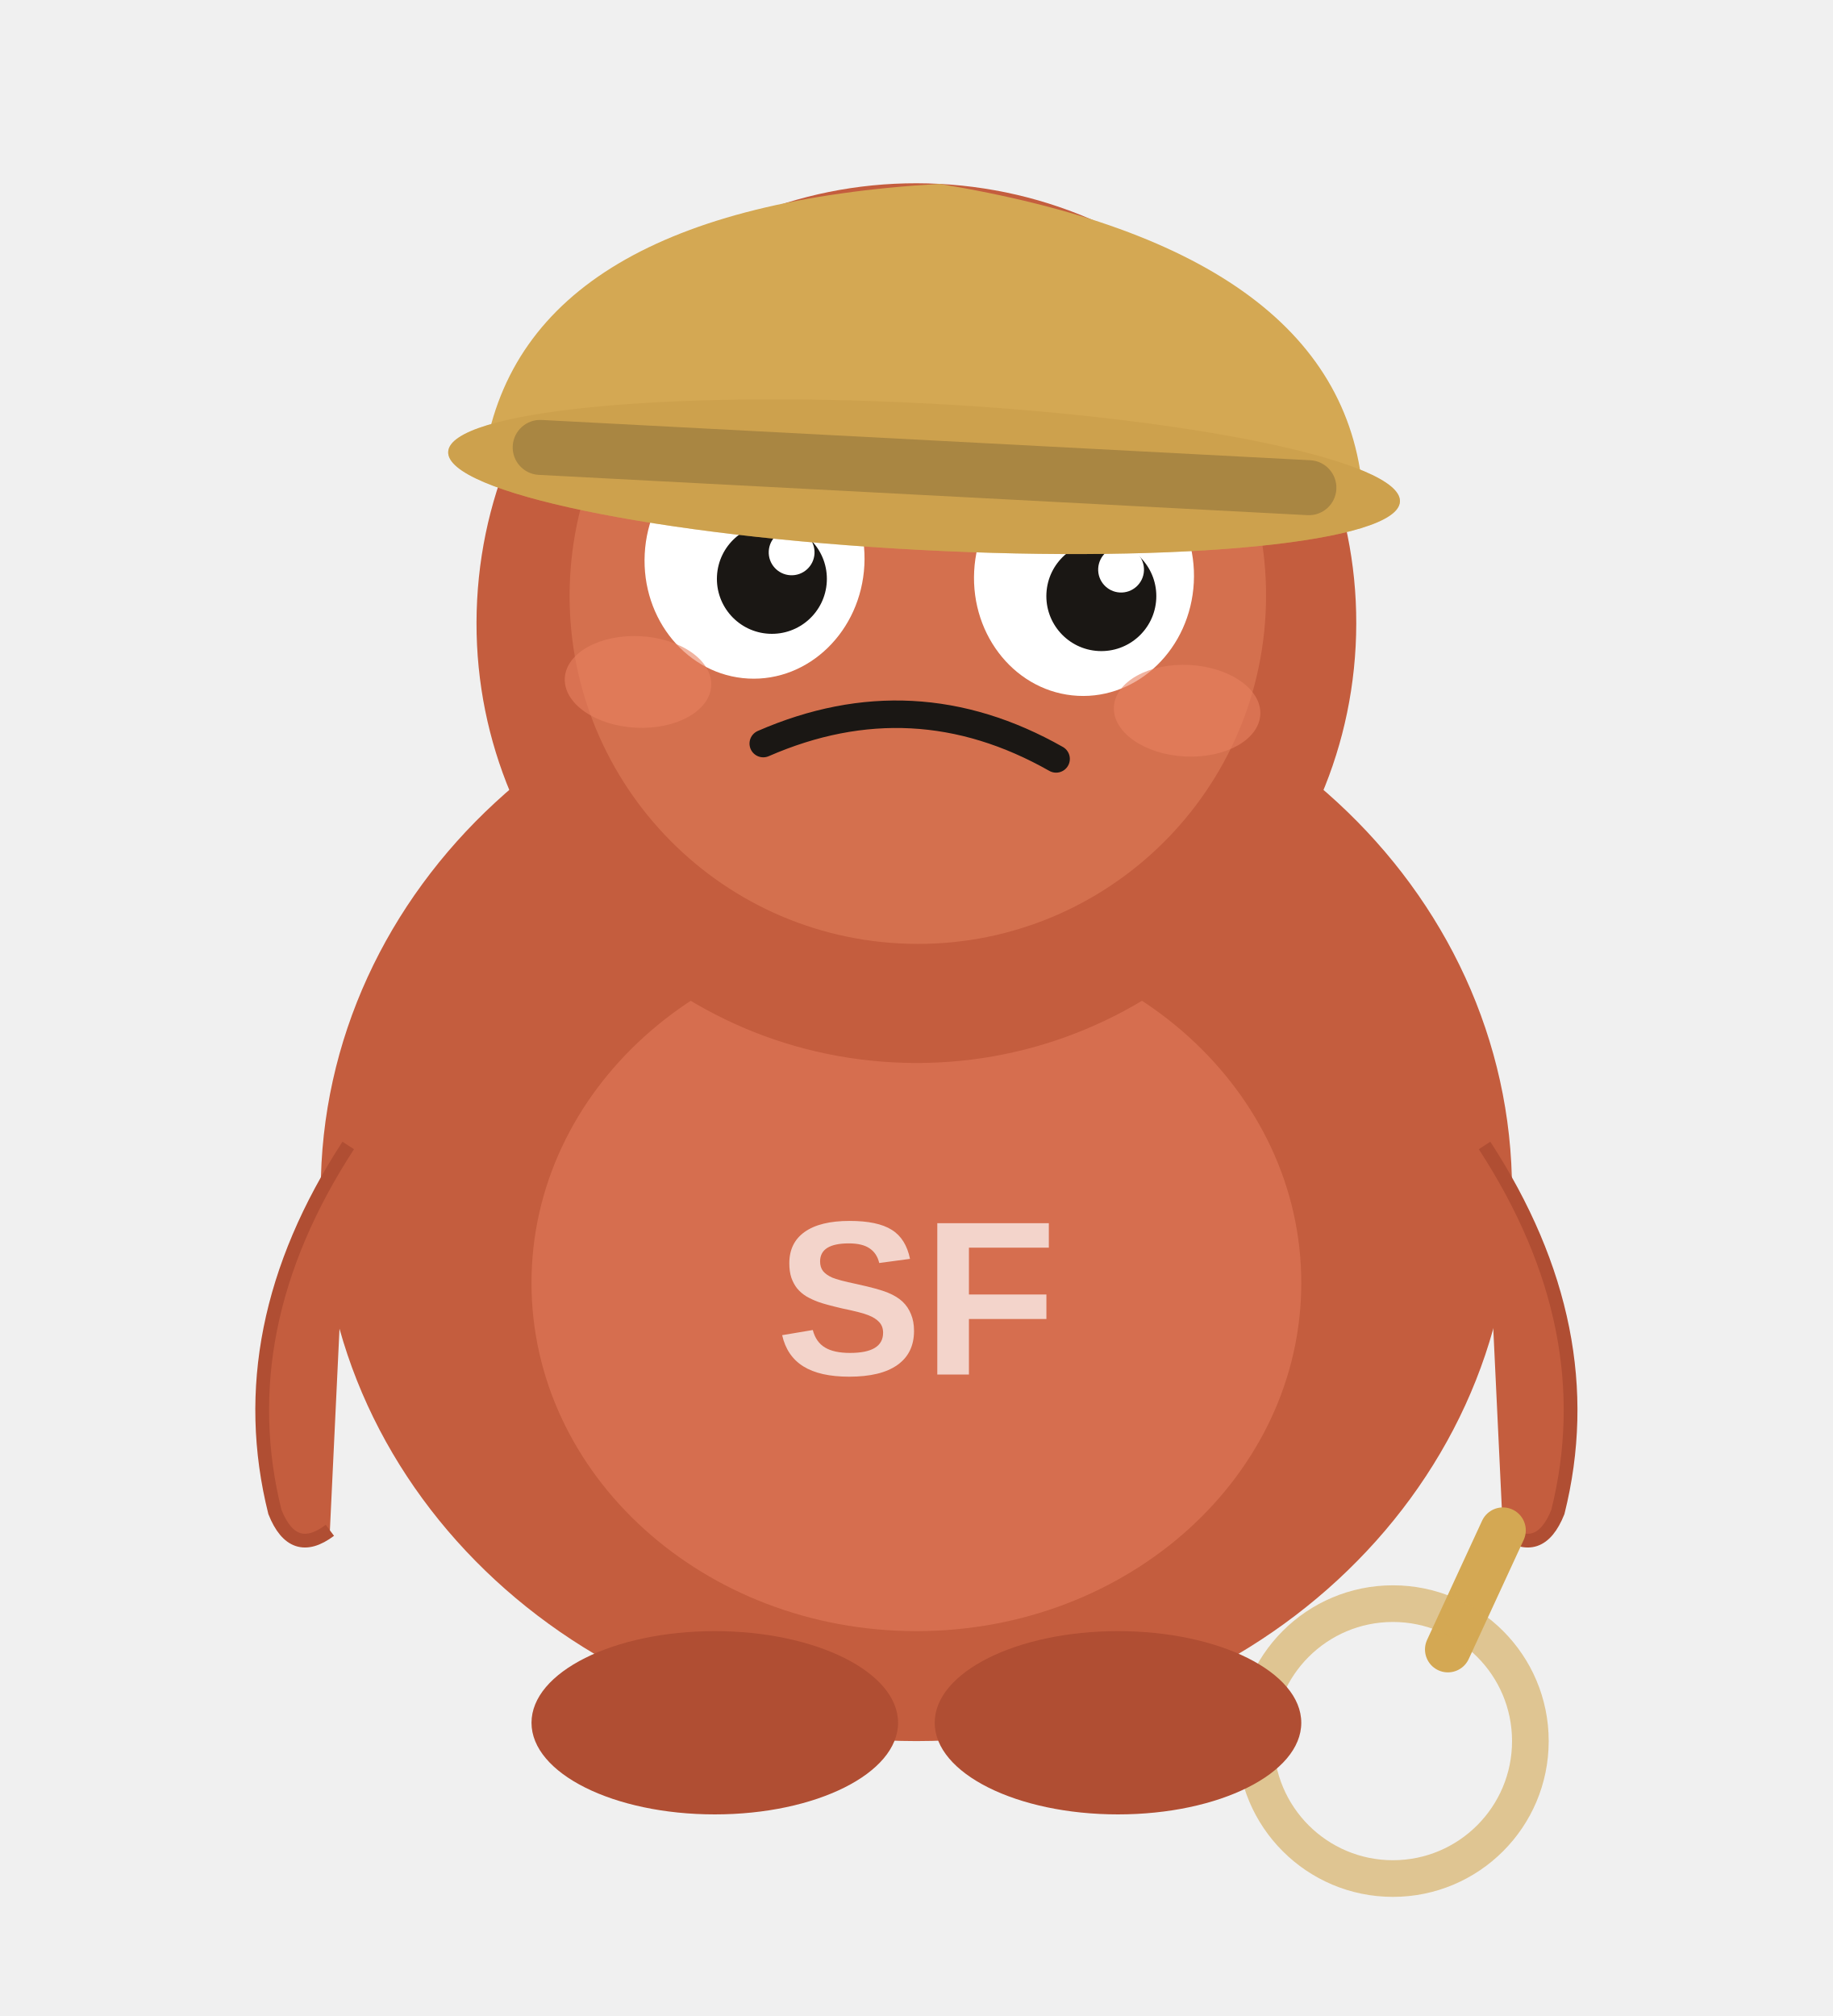
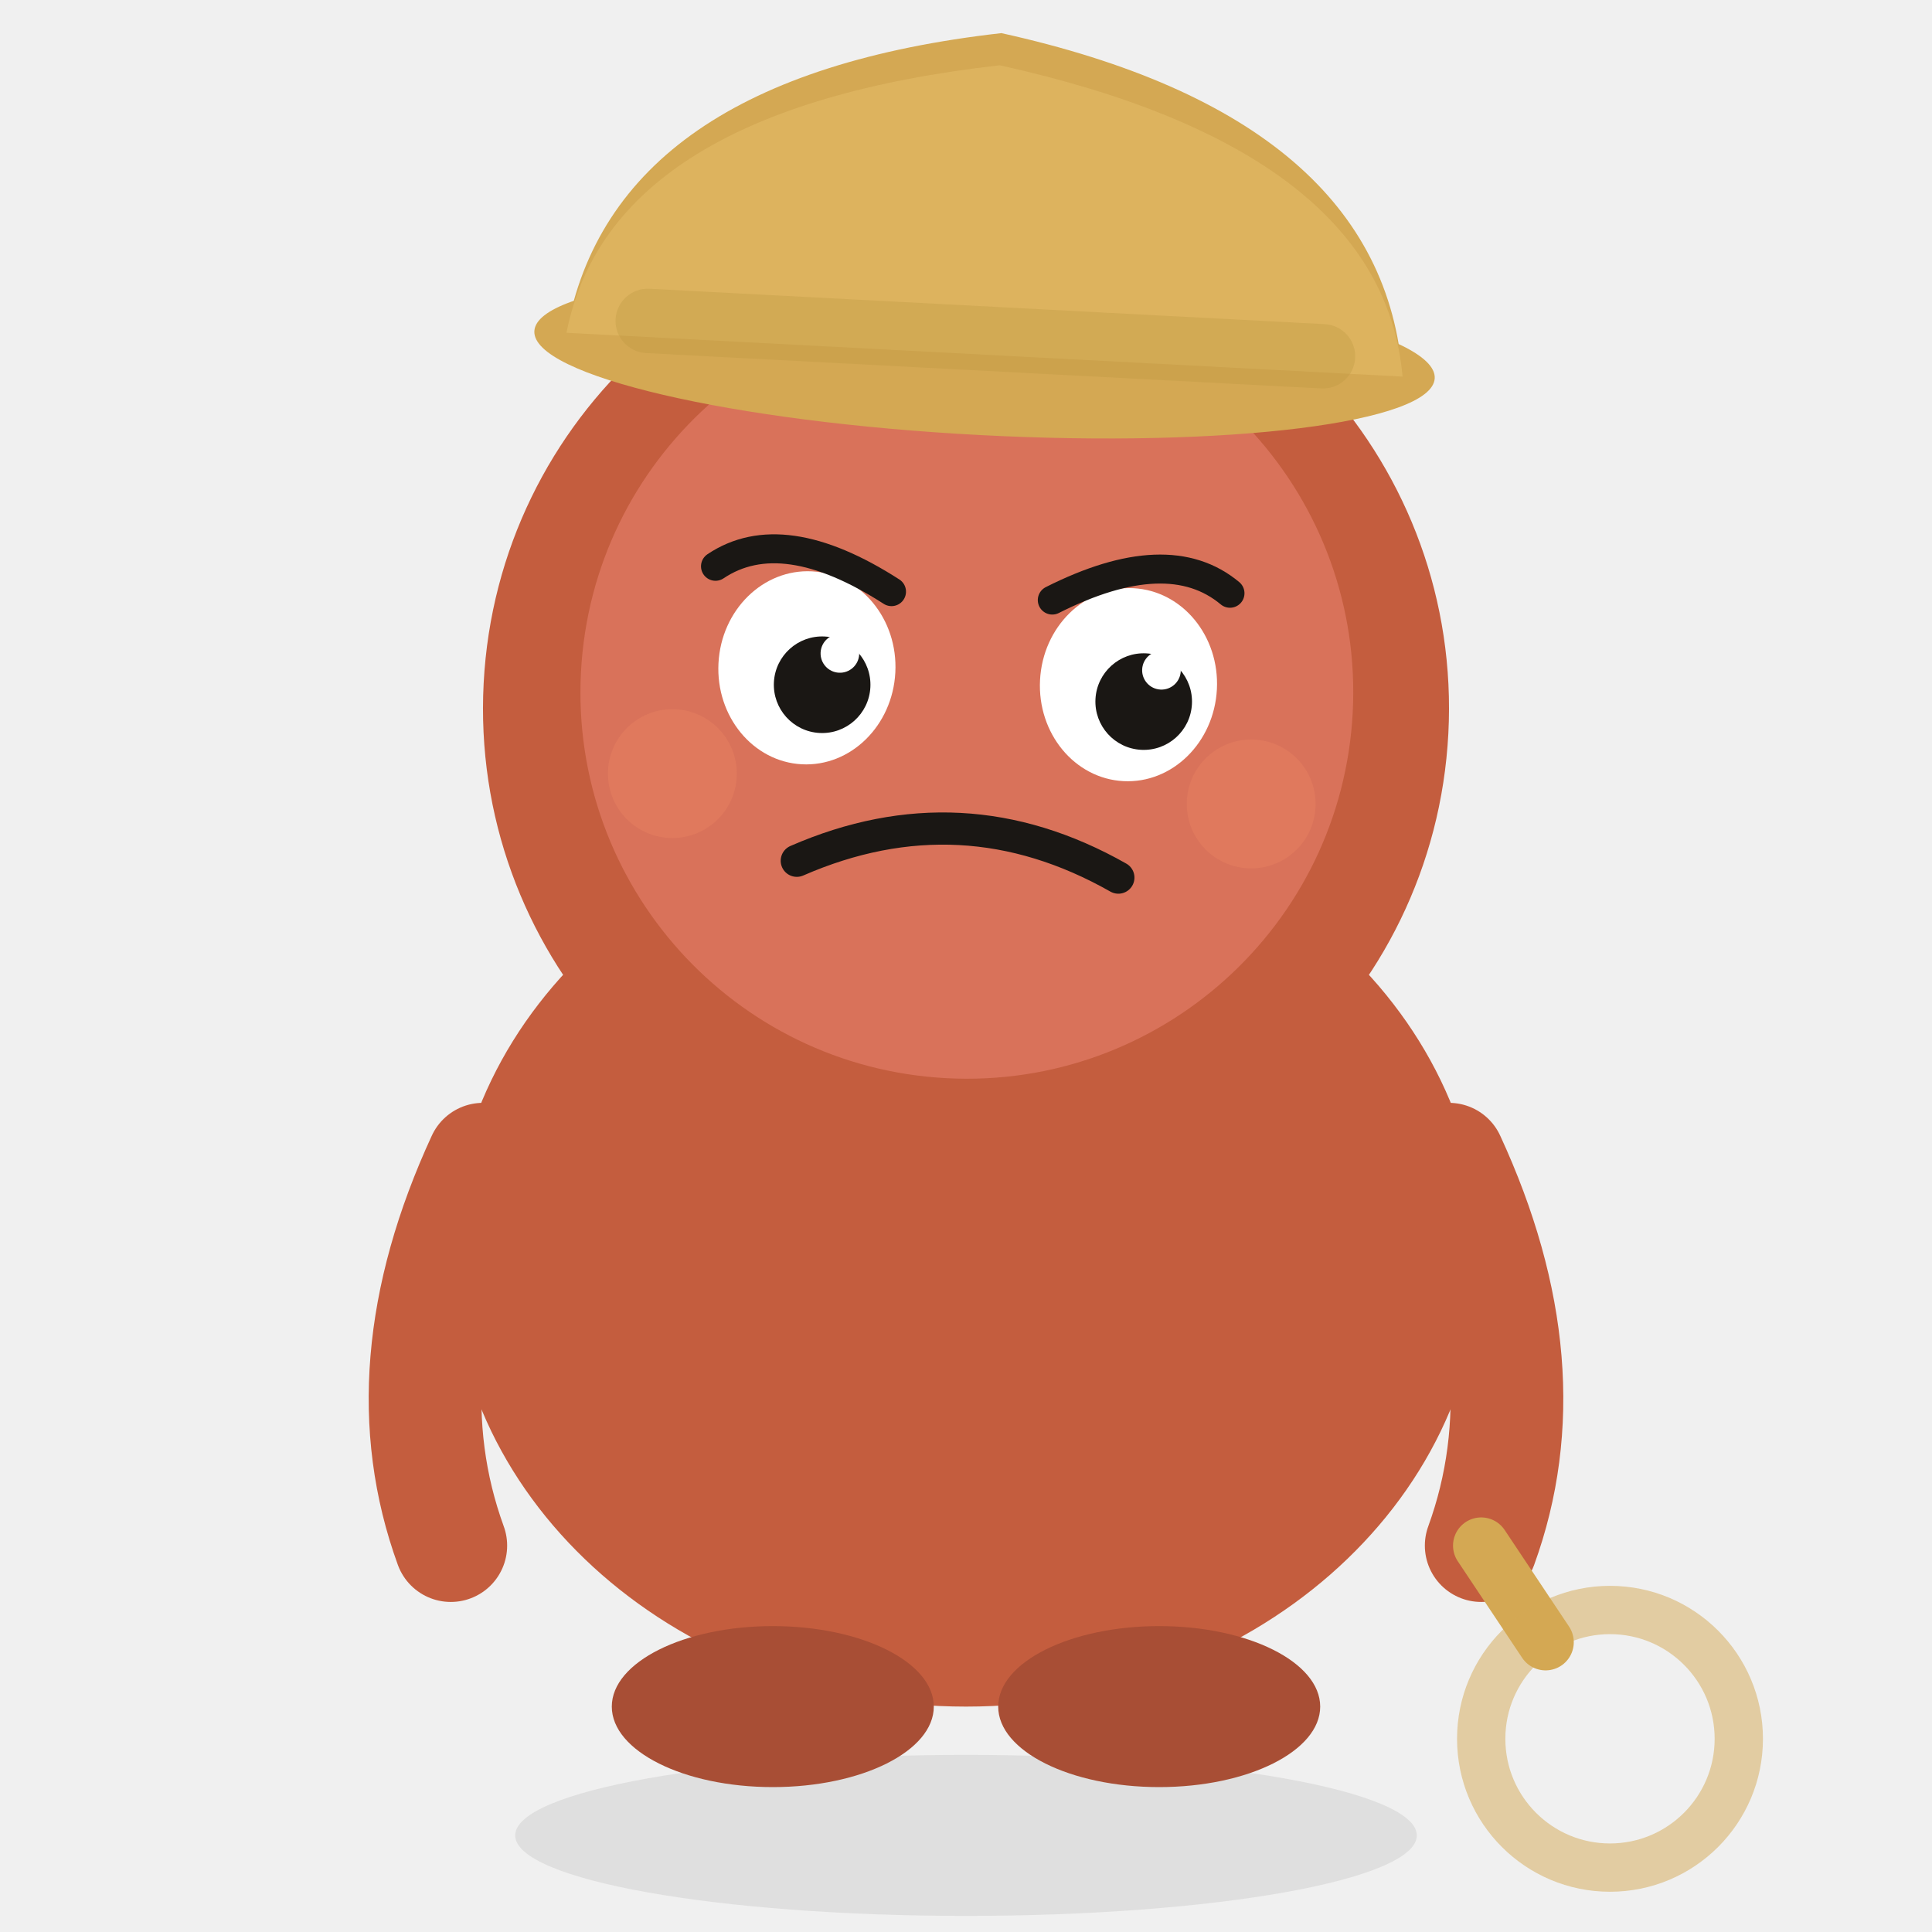
- <svg xmlns="http://www.w3.org/2000/svg" viewBox="0 0 200 220">
-   <ellipse cx="100" cy="130" rx="65" ry="60" fill="#C45D3E" />
-   <ellipse cx="100" cy="140" rx="42" ry="38" fill="#E8805F" opacity="0.5" />
-   <g transform="rotate(3, 100, 68)">
-     <circle cx="100" cy="68" r="48" fill="#C45D3E" />
-     <circle cx="100" cy="65" r="38" fill="#D4704E" />
-     <ellipse cx="82" cy="62" rx="12" ry="13" fill="white" />
-     <ellipse cx="118" cy="62" rx="12" ry="13" fill="white" />
-     <circle cx="84" cy="64" r="6" fill="#1A1714" />
-     <circle cx="120" cy="64" r="6" fill="#1A1714" />
-     <circle cx="86" cy="61" r="2.5" fill="white" />
-     <circle cx="122" cy="61" r="2.5" fill="white" />
-     <path d="M72 52 Q80 48 92 54" fill="none" stroke="#1A1714" stroke-width="2.5" stroke-linecap="round" />
-     <path d="M108 54 Q120 48 128 52" fill="none" stroke="#1A1714" stroke-width="2.5" stroke-linecap="round" />
-     <path d="M84 82 Q100 74 116 82" fill="none" stroke="#1A1714" stroke-width="3" stroke-linecap="round" />
-     <ellipse cx="70" cy="76" rx="8" ry="5" fill="#E8805F" opacity="0.6" />
-     <ellipse cx="130" cy="76" rx="8" ry="5" fill="#E8805F" opacity="0.6" />
-     <path d="M52 52 Q55 25 100 20 Q145 25 148 52" fill="#D4A853" />
-     <ellipse cx="100" cy="52" rx="52" ry="8" fill="#D4A853" />
-     <ellipse cx="100" cy="52" rx="52" ry="8" fill="#C49643" opacity="0.4" />
-     <rect x="55" y="48" width="90" height="6" rx="3" fill="#1A1714" opacity="0.2" />
+ <svg xmlns="http://www.w3.org/2000/svg" viewBox="0 0 120 120">
+   <ellipse cx="60" cy="114" rx="28" ry="5" fill="#1A1714" opacity="0.08" />
+   <ellipse cx="60" cy="78" rx="32" ry="28" fill="#C45D3E" />
+   <g transform="rotate(3, 60, 44)">
+     <circle cx="60" cy="44" r="30" fill="#C45D3E" />
+     <circle cx="60" cy="43" r="24" fill="#D9725A" />
+     <ellipse cx="50" cy="42" rx="5.5" ry="6" fill="white" />
+     <ellipse cx="70" cy="42" rx="5.5" ry="6" fill="white" />
+     <circle cx="51" cy="43" r="3" fill="#1A1714" />
+     <circle cx="71" cy="43" r="3" fill="#1A1714" />
+     <circle cx="52" cy="41" r="1.2" fill="white" />
+     <circle cx="72" cy="41" r="1.2" fill="white" />
+     <path d="M44 36 Q48 33 55 37" fill="none" stroke="#1A1714" stroke-width="1.8" stroke-linecap="round" />
+     <path d="M65 37 Q72 33 76 36" fill="none" stroke="#1A1714" stroke-width="1.8" stroke-linecap="round" />
+     <path d="M50 54 Q60 49 70 54" fill="none" stroke="#1A1714" stroke-width="2" stroke-linecap="round" />
+     <circle cx="42" cy="49" r="4" fill="#E8805F" opacity="0.5" />
+     <circle cx="78" cy="49" r="4" fill="#E8805F" opacity="0.5" />
+     <ellipse cx="60" cy="22" rx="28" ry="5" fill="#D4A853" />
+     <path d="M34 22 Q36 6 60 2 Q84 6 86 22" fill="#D4A853" />
+     <path d="M34 22 Q36 8 60 4 Q84 8 86 22" fill="#E5BE6A" opacity="0.5" />
+     <rect x="37" y="19" width="46" height="4" rx="2" fill="#B8943E" opacity="0.3" />
  </g>
-   <path d="M38 125 Q25 145 30 165 Q32 170 36 167" fill="#C45D3E" stroke="#B04E33" stroke-width="1.5" />
-   <path d="M162 125 Q175 145 170 165 Q168 170 164 167" fill="#C45D3E" stroke="#B04E33" stroke-width="1.5" />
-   <line x1="164" y1="167" x2="158" y2="180" stroke="#D4A853" stroke-width="5" stroke-linecap="round" />
-   <circle cx="152" cy="190" r="15" fill="none" stroke="#D4A853" stroke-width="4" opacity="0.6" />
-   <ellipse cx="78" cy="188" rx="20" ry="10" fill="#B04E33" />
-   <ellipse cx="122" cy="188" rx="20" ry="10" fill="#B04E33" />
-   <text x="100" y="150" font-family="Arial,sans-serif" font-size="24" font-weight="bold" fill="white" text-anchor="middle" opacity="0.7">SF</text>
+   <path d="M30 72 Q24 85 28 96" fill="none" stroke="#C45D3E" stroke-width="7" stroke-linecap="round" />
+   <path d="M90 72 Q96 85 92 96" fill="none" stroke="#C45D3E" stroke-width="7" stroke-linecap="round" />
+   <line x1="92" y1="96" x2="96" y2="102" stroke="#D4A853" stroke-width="3.5" stroke-linecap="round" />
+   <circle cx="100" cy="108" r="8" fill="none" stroke="#D4A853" stroke-width="3" opacity="0.5" />
+   <ellipse cx="48" cy="106" rx="10" ry="5" fill="#A84E35" />
+   <ellipse cx="72" cy="106" rx="10" ry="5" fill="#A84E35" />
</svg>
